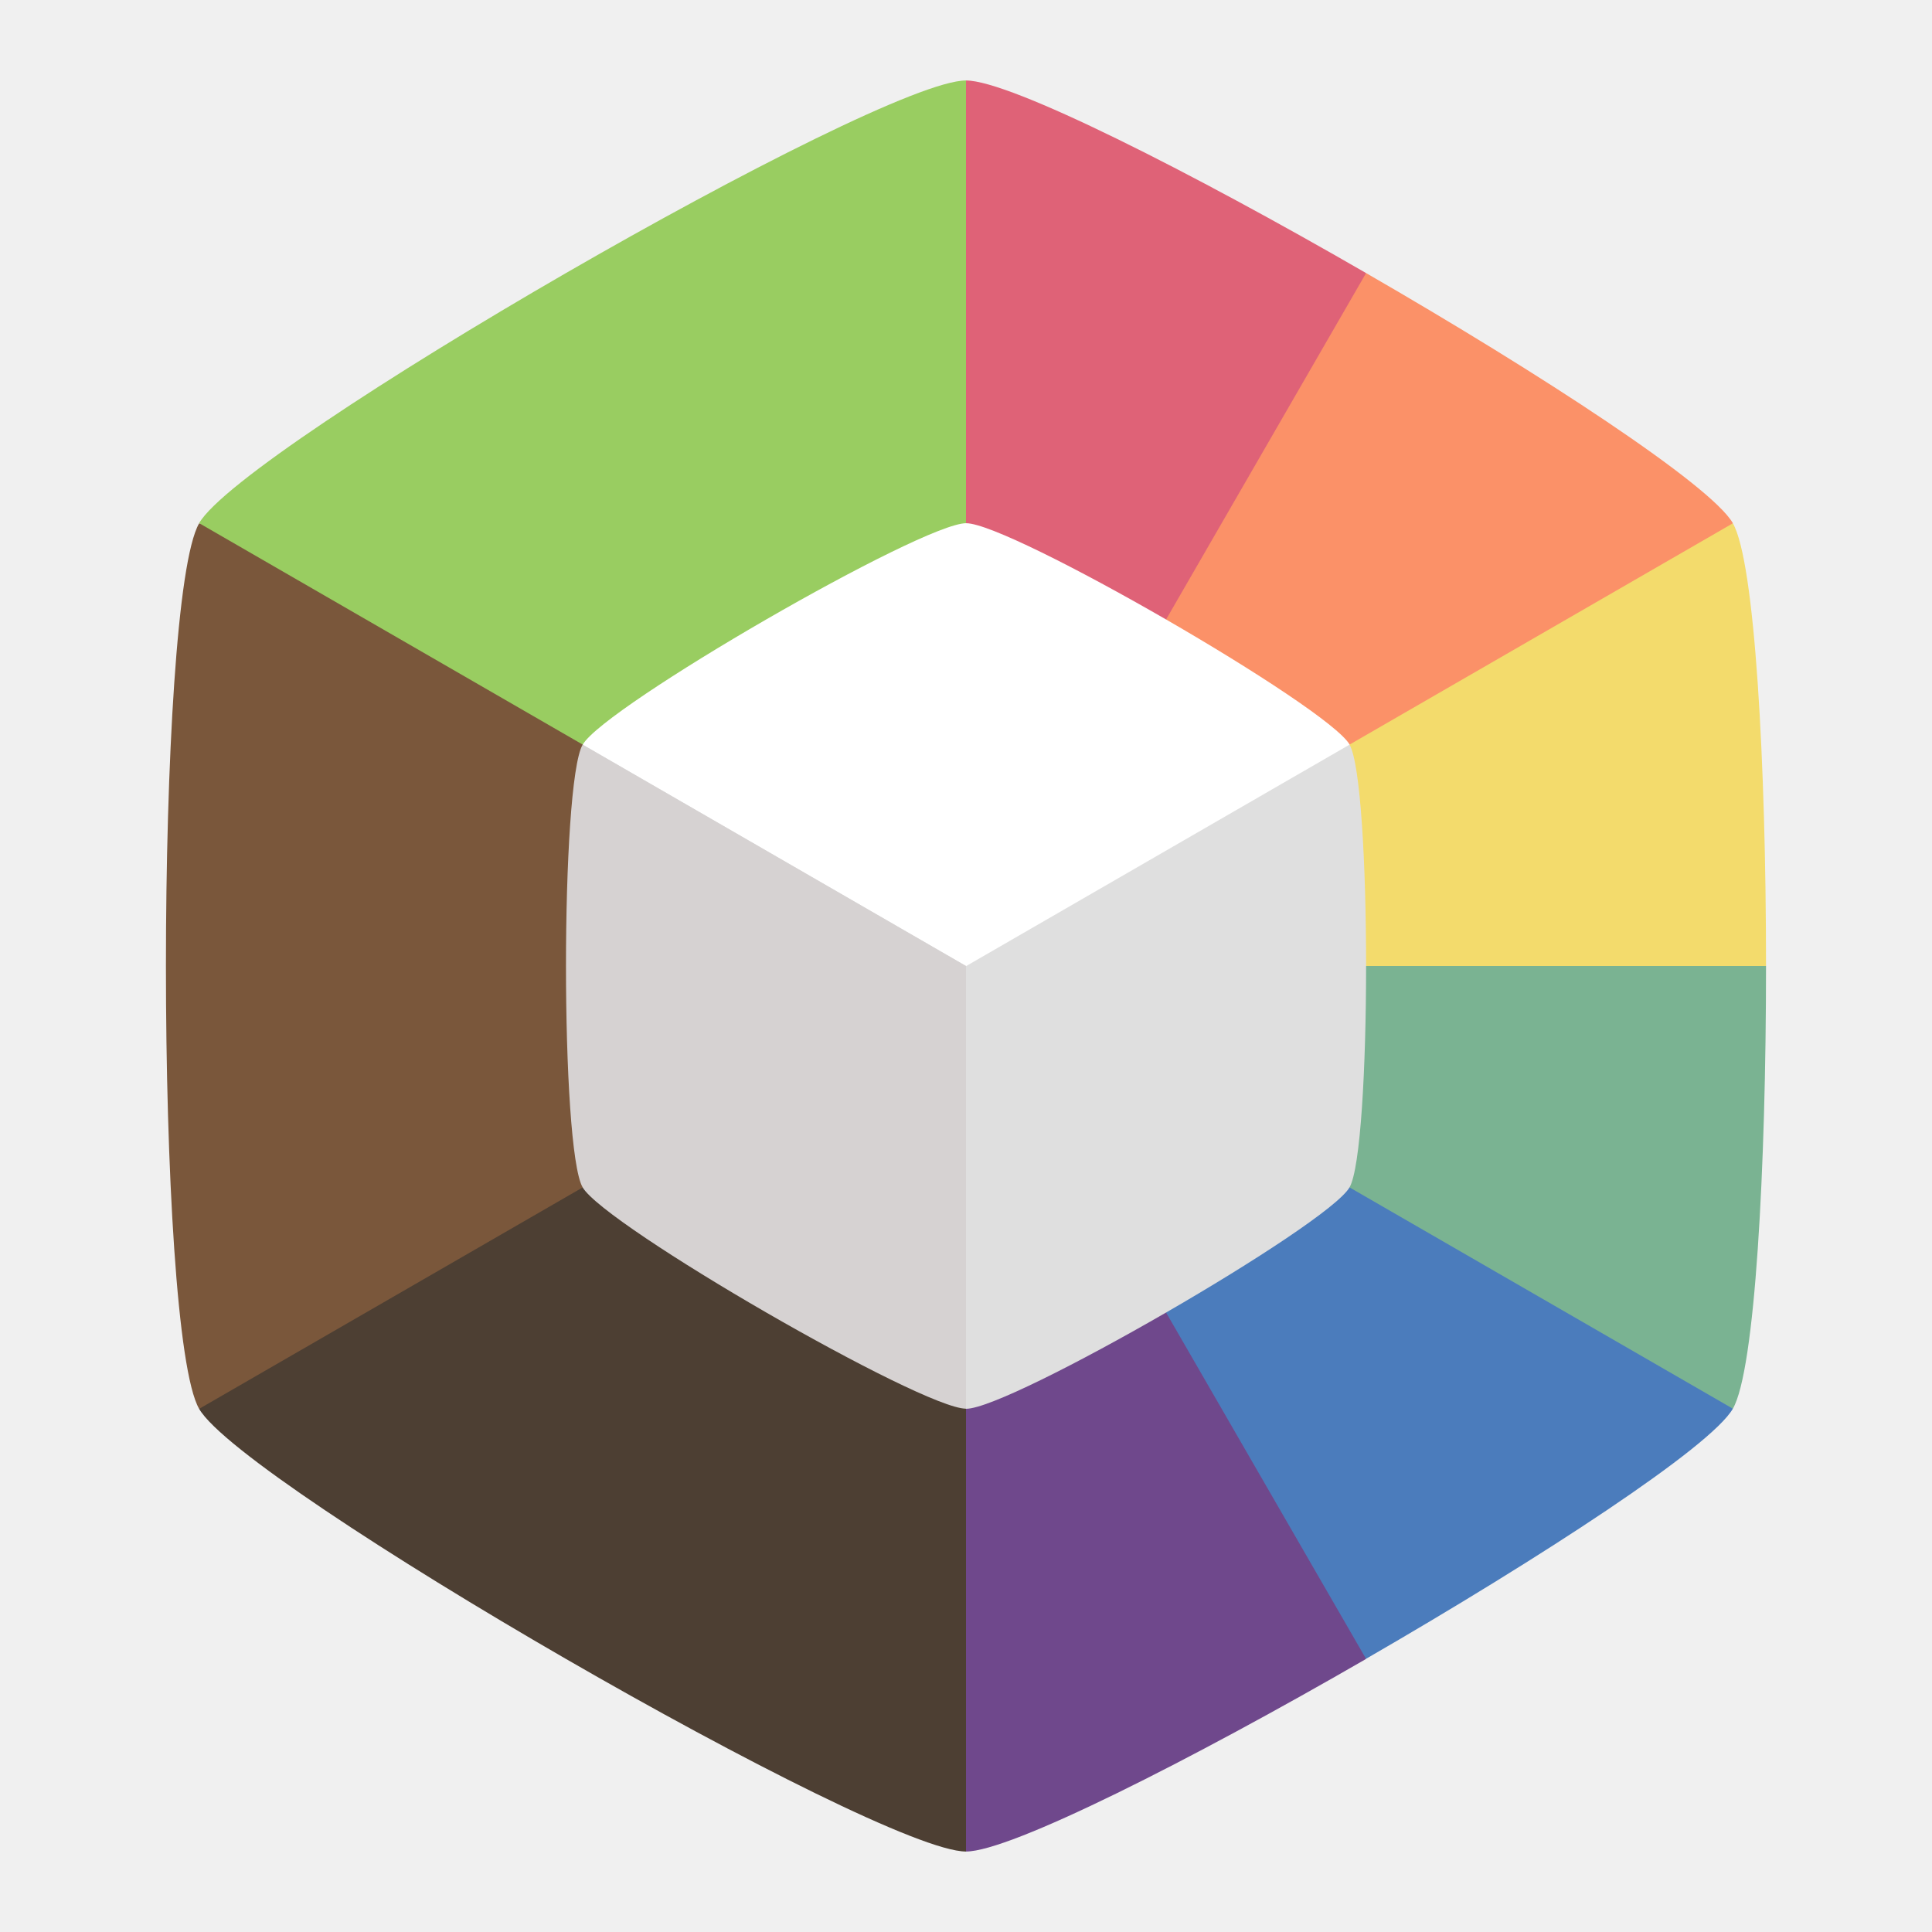
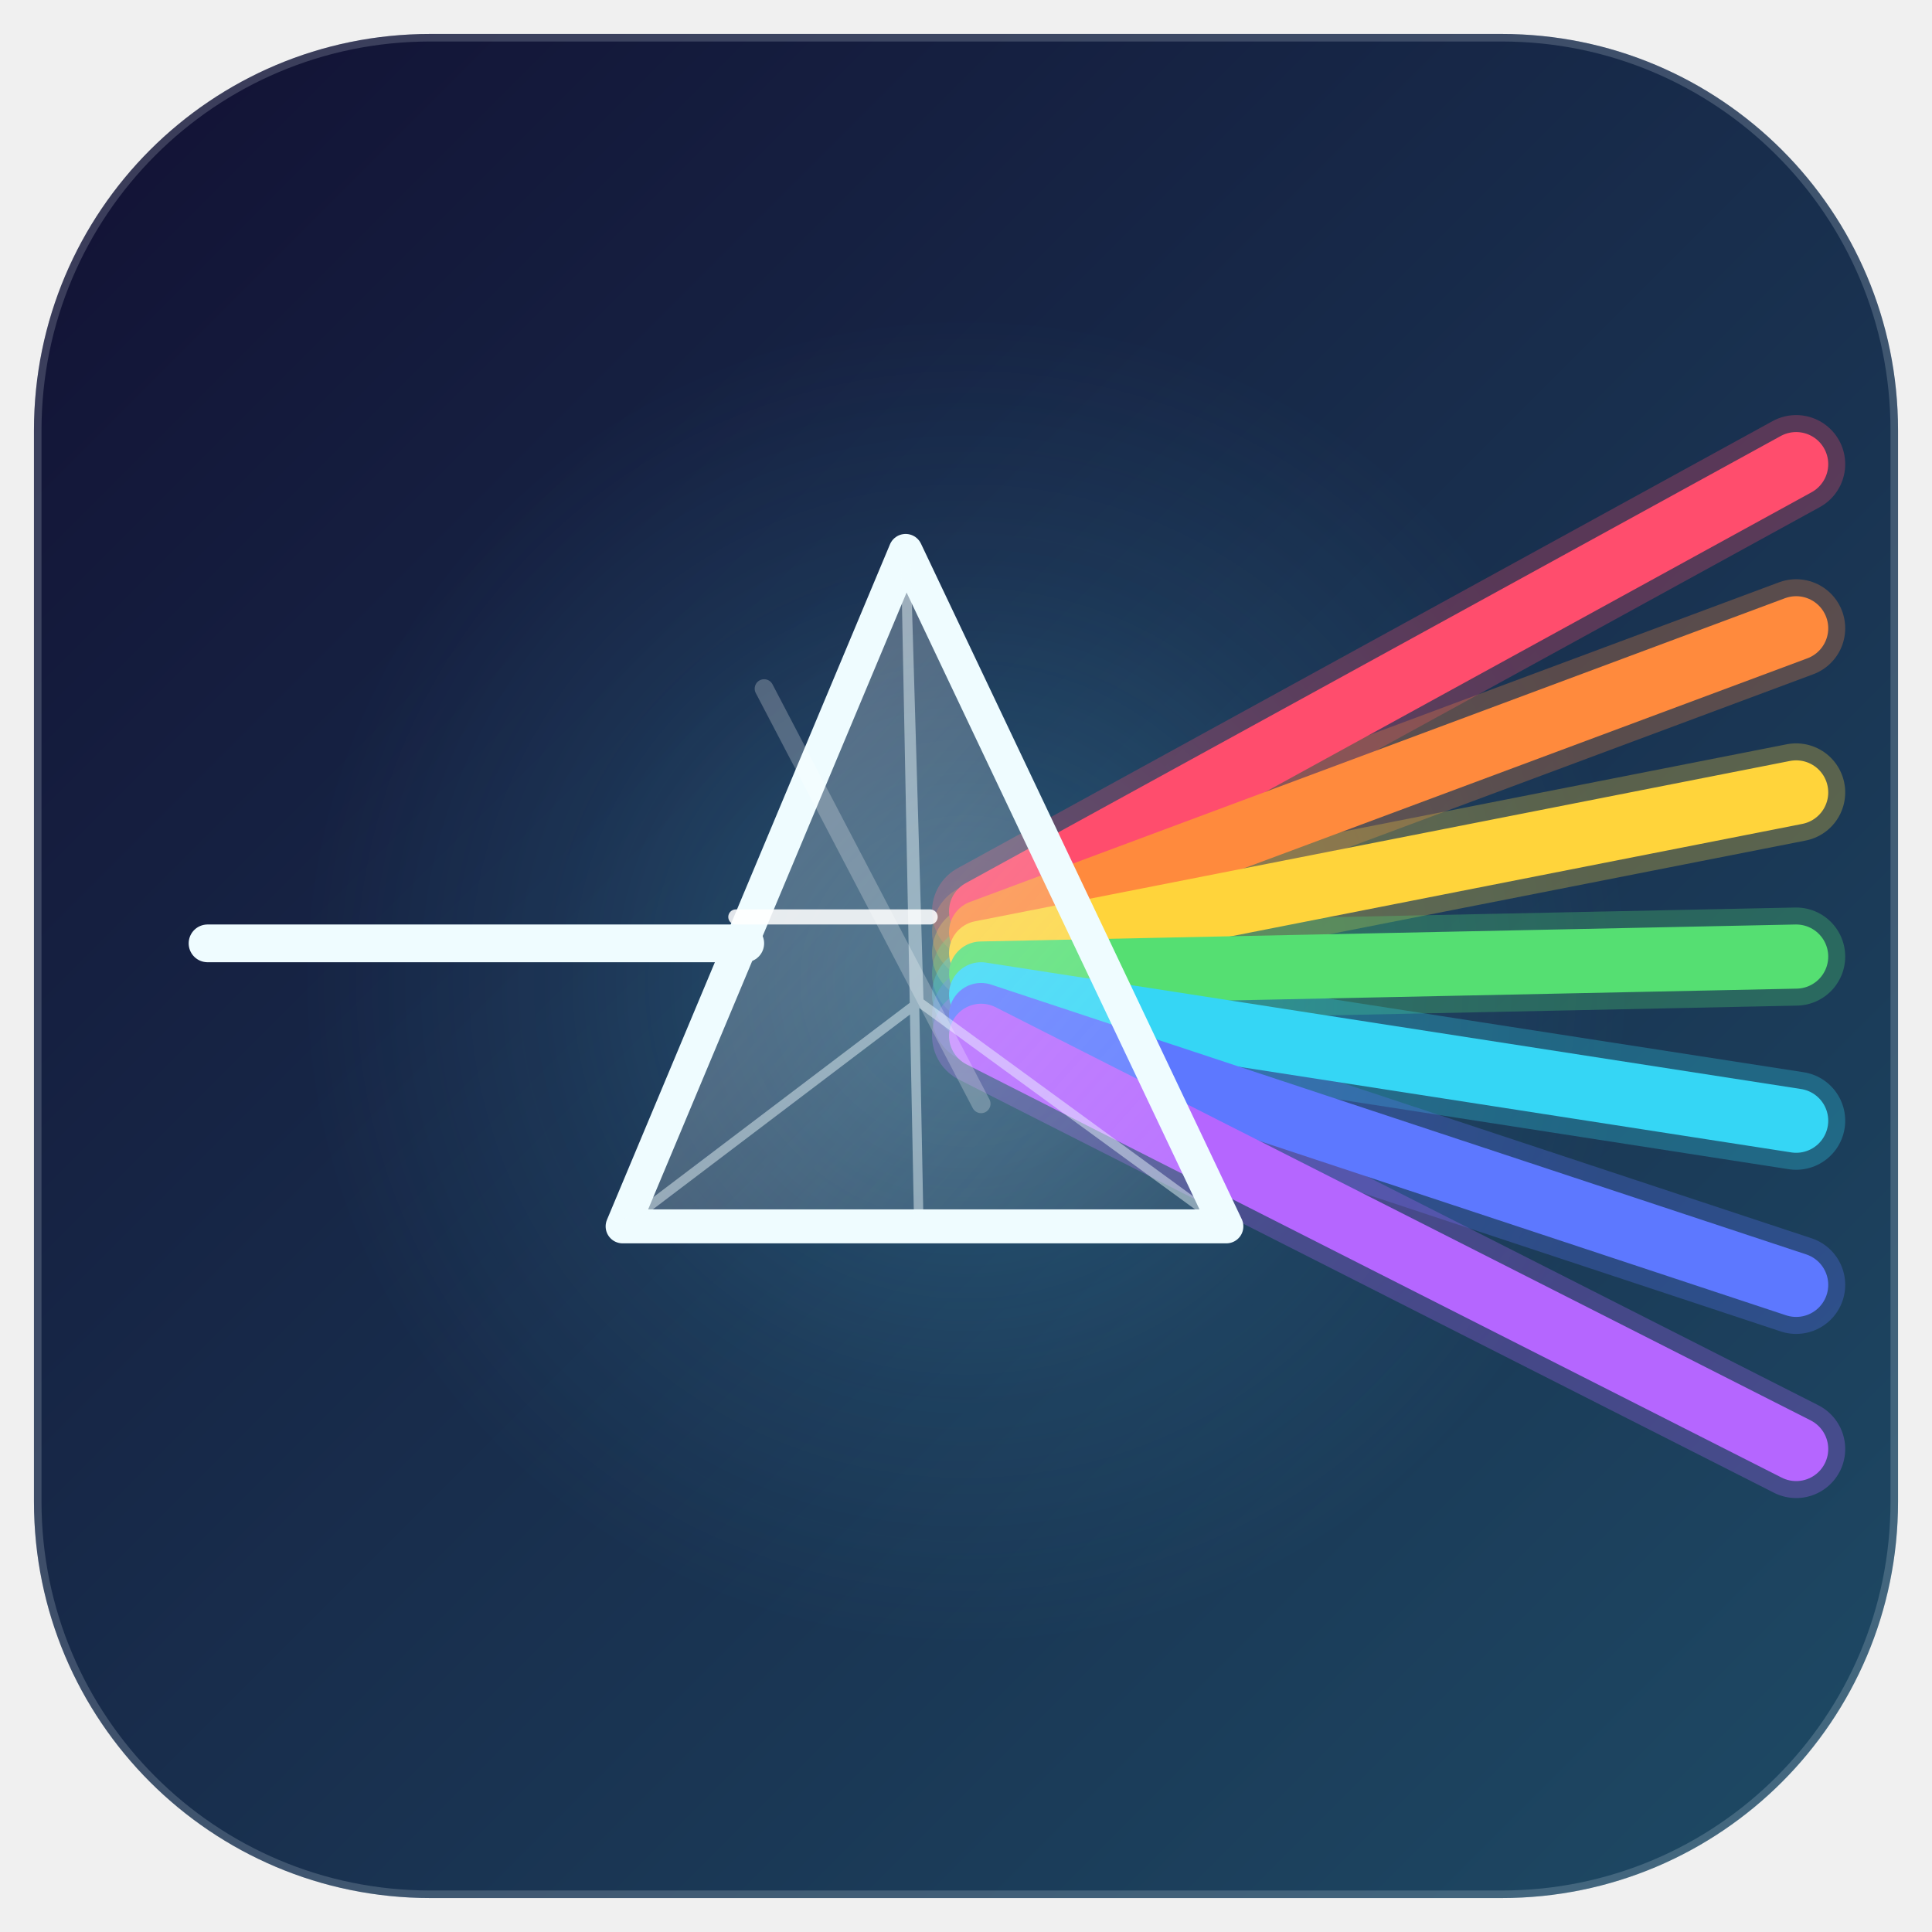
- <svg xmlns="http://www.w3.org/2000/svg" width="48" height="48" version="1.1" viewBox="0 0 12.7 12.7">
-   <g stroke-width=".265">
-     <path d="m6.35 6.35" fill="#99cd61" />
-     <path d="m6.35 0.529-2.521 4.366 2.521 1.455 2.52-1.455 0.11-3.1c-1.151-0.665-2.339-1.266-2.63-1.266z" fill="#df6277" />
-     <path d="m8.98 1.795-2.63 4.555 2.52 1.455 2.521-4.366c-0.146-0.252-1.26-0.98-2.411-1.644z" fill="#fb9168" />
-     <path d="m11.391 3.44-5.041 2.91 2.52 1.455 2.739-1.455c0-1.329-0.073-2.658-0.218-2.91z" fill="#f3db6c" />
-     <path d="m6.35 6.35v2.91h5.041c0.146-0.252 0.218-1.581 0.218-2.91h-5.259z" fill="#7ab392" />
-     <path d="m6.35 6.35v2.91l2.63 1.644c1.151-0.665 2.266-1.392 2.411-1.644l-5.041-2.91z" fill="#4b7cbc" />
-     <path d="m6.35 6.35-2.521 1.455 2.521 4.366c0.291 0 1.479-0.601 2.63-1.266l-2.63-4.555z" fill="#6f488c" />
-     <path d="m3.829 4.895-2.52 4.366c0.291 0.504 4.459 2.91 5.041 2.91v-5.821l-2.521-1.455z" fill="#4d3f33" />
-     <path d="m1.309 3.44c-0.291 0.504-0.291 5.317 0 5.821l5.041-2.91v-2.91h-5.041z" fill="#7a573b" />
-     <path d="m6.35 0.529c-0.582-2e-8 -4.75 2.406-5.041 2.91l5.041 2.91v-5.821z" fill="#99cd61" />
+ <svg xmlns="http://www.w3.org/2000/svg" width="1024" height="1024" viewBox="0 0 1024 1024">
+   <defs>
+     <linearGradient id="darkBackground" x1="0" y1="0" x2="1" y2="1">
+       <stop offset="0" stop-color="#121033" />
+       <stop offset="1" stop-color="#1e4b66" />
+     </linearGradient>
+     <radialGradient id="aurora" cx=".5" cy=".5" r=".5">
+       <stop offset="0" stop-color="#60e0ff" stop-opacity=".24" />
+       <stop offset=".62" stop-color="#60e0ff" stop-opacity=".07" />
+       <stop offset="1" stop-color="#60e0ff" stop-opacity="0" />
+     </radialGradient>
+     <linearGradient id="darkGlass" x1="0" y1="0" x2="1" y2="1">
+       <stop offset="0" stop-color="#effcff" stop-opacity=".34" />
+       <stop offset="1" stop-color="#effcff" stop-opacity=".09" />
+     </linearGradient>
+   </defs>
+   <rect x="18" y="18" width="988" height="988" rx="210" fill="url(#darkBackground)" />
+   <ellipse cx="512" cy="520" rx="350" ry="350" fill="url(#aurora)" />
+   <rect x="20" y="20" width="984" height="984" rx="208" fill="none" stroke="#effcff" stroke-opacity=".18" stroke-width="4" />
+   <g fill="none" stroke-linecap="round">
+     <path d="M110 500H395" stroke="#effcff" stroke-width="20" />
+     <path d="M520 483L952 246" stroke="#ff4d6d" stroke-opacity=".28" stroke-width="52" />
+     <path d="M520 494L952 333" stroke="#ff8a3d" stroke-opacity=".28" stroke-width="52" />
+     <path d="M520 505L952 420" stroke="#ffd43b" stroke-opacity=".28" stroke-width="52" />
+     <path d="M520 516L952 507" stroke="#55df72" stroke-opacity=".28" stroke-width="52" />
+     <path d="M520 527L952 594" stroke="#35d6f5" stroke-opacity=".28" stroke-width="52" />
+     <path d="M520 538L952 681" stroke="#5d78ff" stroke-opacity=".28" stroke-width="52" />
+     <path d="M520 549L952 768" stroke="#b566ff" stroke-opacity=".28" stroke-width="52" />
+     <path d="M520 483L952 246" stroke="#ff4d6d" stroke-width="34" />
+     <path d="M520 494L952 333" stroke="#ff8a3d" stroke-width="34" />
+     <path d="M520 505L952 420" stroke="#ffd43b" stroke-width="34" />
+     <path d="M520 516L952 507" stroke="#55df72" stroke-width="34" />
+     <path d="M520 527L952 594" stroke="#35d6f5" stroke-width="34" />
+     <path d="M520 538L952 681" stroke="#5d78ff" stroke-width="34" />
+     <path d="M520 549L952 768" stroke="#b566ff" stroke-width="34" />
  </g>
-   <g transform="matrix(.88 0 0 .88 -10.906 -1.2421)">
-     <g transform="translate(13.26 2.2776)">
-       <path transform="matrix(.96975 0 0 .96975 .1921 .1921)" d="m6.35 2.939c-0.341 0-2.783 1.41-2.953 1.705l2.953 5.116 2.954-5.116c-0.171-0.295-2.613-1.705-2.954-1.705z" fill="#fff" stroke-width=".265" />
-     </g>
-     <path d="m16.746 6.974 2.864 4.961c0.331 0 2.699-1.367 2.864-1.654 0.165-0.286 0.165-3.021 0-3.307l-2.864 1.654z" fill="#dfdfdf" stroke-width=".265" />
-   </g>
-   <path d="m3.83 4.895c-0.146 0.252-0.146 2.658 0 2.91 0.146 0.252 2.229 1.455 2.52 1.455v-2.91z" fill="#d6d2d2" stroke-width=".265" />
+   <path d="M330 650L480 292L650 650Z" fill="url(#darkGlass)" stroke="#effcff" stroke-width="18" stroke-linejoin="round" />
+   <path d="M480 292L487 650M330 650H650M487 531L330 650M487 531L650 650M487 531L480 292" fill="none" stroke="#effcff" stroke-opacity=".46" stroke-width="5" />
+   <path d="M390 486H493" stroke="#ffffff" stroke-opacity=".86" stroke-width="8" stroke-linecap="round" />
+   <path d="M405 365L520 585" stroke="#ffffff" stroke-opacity=".24" stroke-width="10" stroke-linecap="round" />
</svg>
